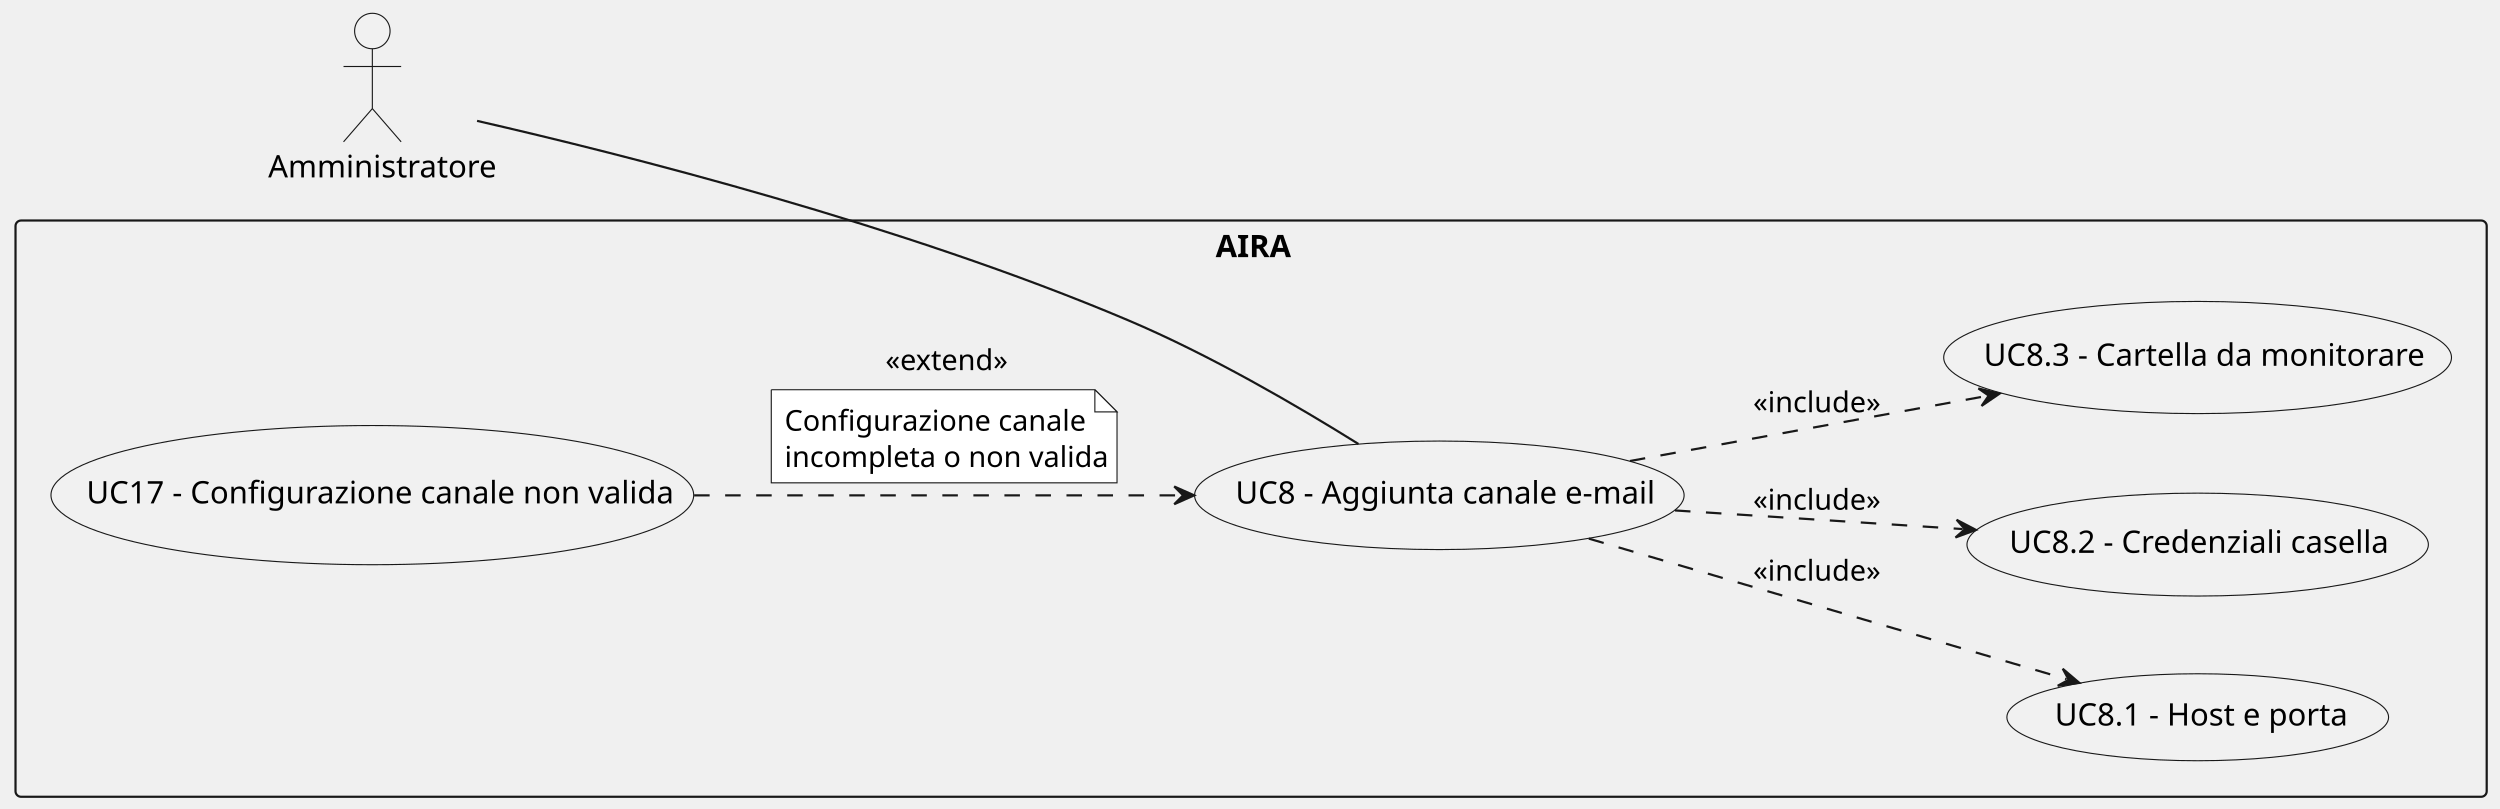
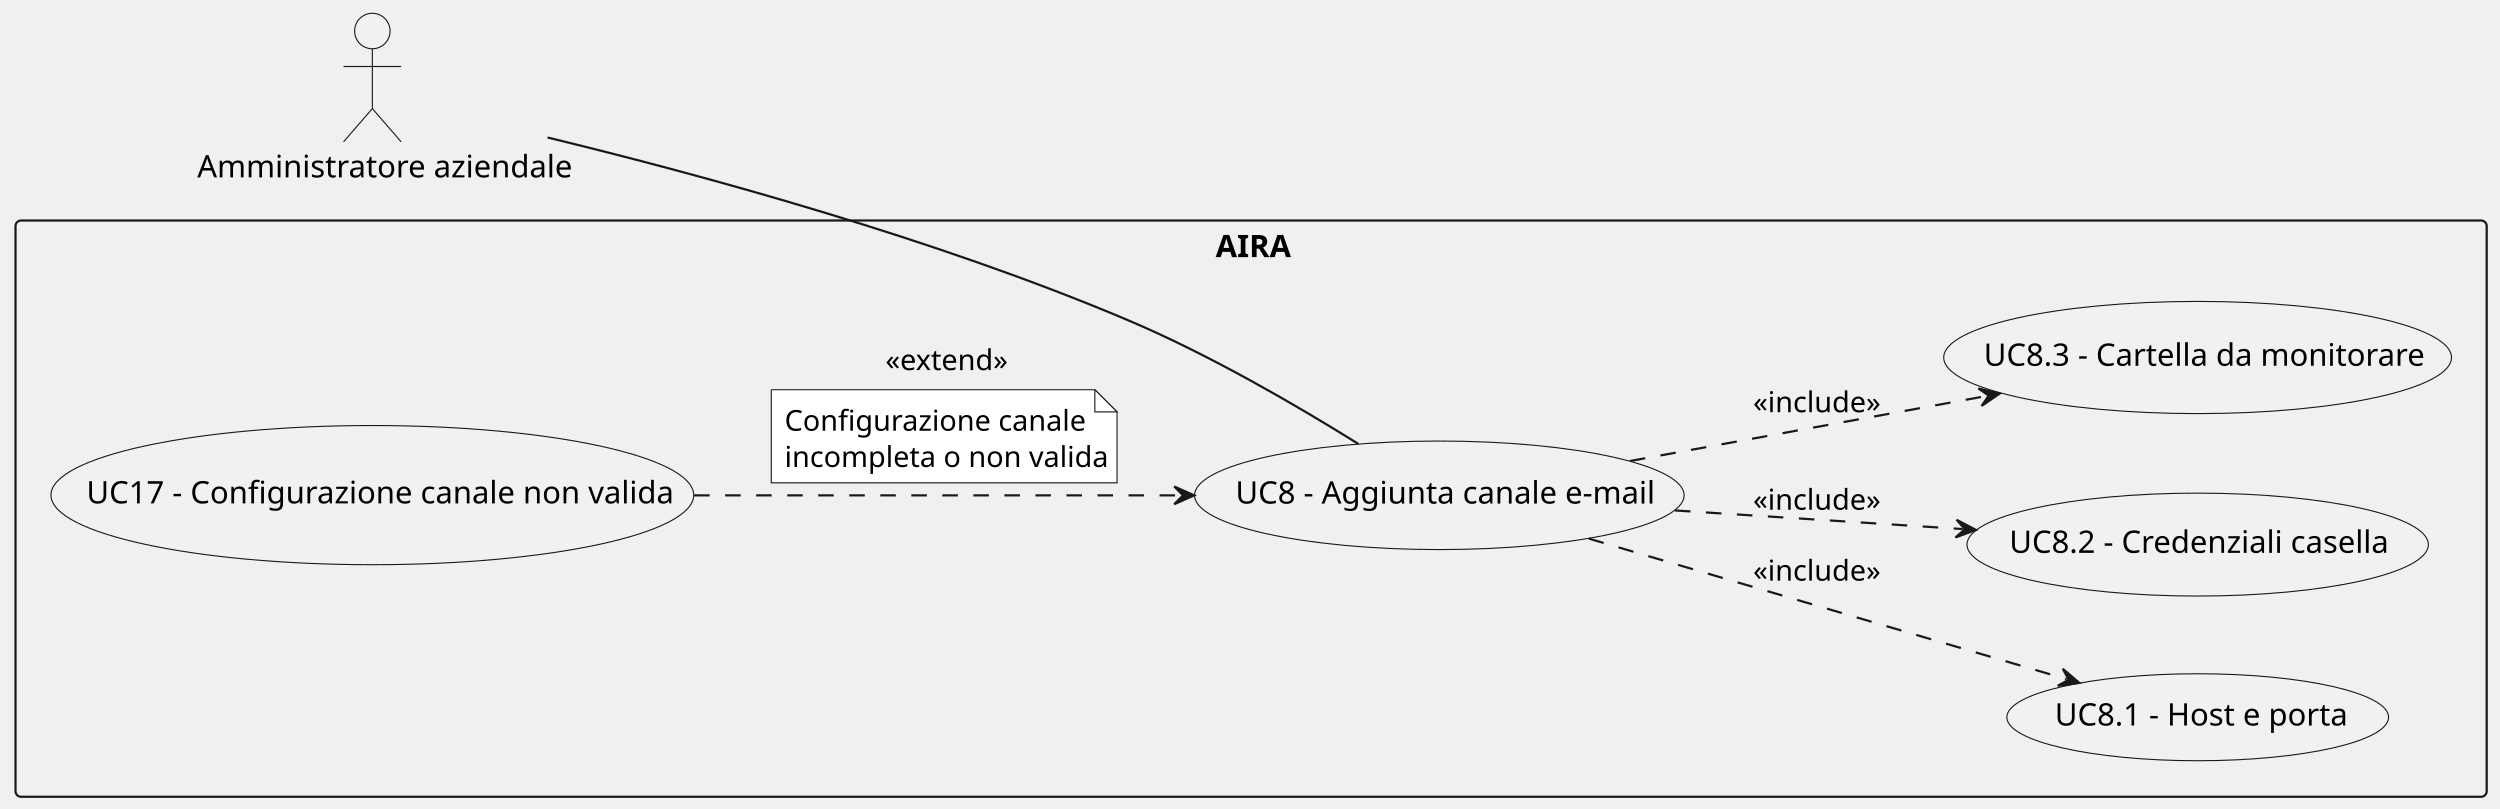
<svg xmlns="http://www.w3.org/2000/svg" contentStyleType="text/css" height="365px" preserveAspectRatio="none" style="width:1128px;height:365px;background:#FFFFFF;" version="1.1" viewBox="0 0 1128 365" width="1128px" zoomAndPan="magnify">
  <defs />
  <g>
    <g id="cluster_AIRA">
      <rect fill="none" height="260" rx="2.5" ry="2.5" style="stroke:#181818;stroke-width:1.0;" width="1115" x="7" y="99.5" />
      <text fill="#000000" font-family="sans-serif" font-size="14" font-weight="bold" lengthAdjust="spacing" textLength="32" x="548.5" y="116.033">AIRA</text>
    </g>
    <g id="elem_UC8">
      <ellipse cx="649.434" cy="223.487" fill="#F1F1F1" rx="110.434" ry="24.487" style="stroke:#181818;stroke-width:0.5;" />
      <text fill="#000000" font-family="sans-serif" font-size="14" lengthAdjust="spacing" textLength="184" x="557.434" y="227.215">UC8 - Aggiunta canale e-mail</text>
    </g>
    <g id="elem_UC81">
      <ellipse cx="991.616" cy="323.623" fill="#F1F1F1" rx="86.116" ry="19.623" style="stroke:#181818;stroke-width:0.5;" />
      <text fill="#000000" font-family="sans-serif" font-size="14" lengthAdjust="spacing" textLength="129" x="927.116" y="327.352">UC8.1 - Host e porta</text>
    </g>
    <g id="elem_UC82">
      <ellipse cx="991.589" cy="245.718" fill="#F1F1F1" rx="104.089" ry="23.218" style="stroke:#181818;stroke-width:0.5;" />
      <text fill="#000000" font-family="sans-serif" font-size="14" lengthAdjust="spacing" textLength="170" x="906.589" y="249.446">UC8.2 - Credenziali casella</text>
    </g>
    <g id="elem_UC83">
      <ellipse cx="991.554" cy="161.311" fill="#F1F1F1" rx="114.554" ry="25.311" style="stroke:#181818;stroke-width:0.5;" />
      <text fill="#000000" font-family="sans-serif" font-size="14" lengthAdjust="spacing" textLength="193" x="895.054" y="165.039">UC8.3 - Cartella da monitorare</text>
    </g>
    <g id="elem_UC17">
      <ellipse cx="167.997" cy="223.399" fill="#F1F1F1" rx="144.997" ry="31.399" style="stroke:#181818;stroke-width:0.5;" />
      <text fill="#000000" font-family="sans-serif" font-size="14" lengthAdjust="spacing" textLength="258" x="38.997" y="227.128">UC17 - Configurazione canale non valida</text>
    </g>
    <g id="elem_AM">
      <ellipse cx="168" cy="14" fill="#F1F1F1" rx="8" ry="8" style="stroke:#181818;stroke-width:0.5;" />
      <path d="M168,22 L168,49 M155,30 L181,30 M168,49 L155,64 M168,49 L181,64 " fill="none" style="stroke:#181818;stroke-width:0.5;" />
-       <text fill="#000000" font-family="sans-serif" font-size="14" lengthAdjust="spacing" textLength="94" x="121" y="80.033">Amministratore</text>
+       <text fill="#000000" font-family="sans-serif" font-size="14" lengthAdjust="spacing" textLength="158" x="89" y="80.033">Amministratore aziendale</text>
    </g>
    <g id="link_AM_UC8">
-       <path d="M215.25,54.54 C281.77,69.77 407.59,101.54 509,144.5 C545.9,160.13 585.43,183.17 612.95,200.34 " fill="none" id="AM-UC8" style="stroke:#181818;stroke-width:1.0;" />
+       <path d="M247.05,62.04 C317.12,79.05 422.03,107.66 509,144.5 C545.9,160.13 585.43,183.17 612.95,200.34 " fill="none" id="AM-UC8" style="stroke:#181818;stroke-width:1.0;" />
    </g>
    <g id="link_UC8_UC81">
      <path d="M716.86,243.02 C781.6,262.06 873.014,288.947 932.454,306.427 " fill="none" id="UC8-to-UC81" style="stroke:#181818;stroke-width:1.0;stroke-dasharray:7.0,7.0;" />
      <polygon fill="#181818" points="938.21,308.12,930.704,301.743,933.413,306.709,928.447,309.418,938.21,308.12" style="stroke:#181818;stroke-width:1.0;" />
      <text fill="#000000" font-family="sans-serif" font-size="13" lengthAdjust="spacing" textLength="55" x="791" y="261.995">«include»</text>
    </g>
    <g id="link_UC8_UC82">
      <path d="M755.75,230.31 C799.05,233.11 842.942,235.952 885.562,238.712 " fill="none" id="UC8-to-UC82" style="stroke:#181818;stroke-width:1.0;stroke-dasharray:7.0,7.0;" />
      <polygon fill="#181818" points="891.55,239.1,882.827,234.527,886.561,238.777,882.31,242.51,891.55,239.1" style="stroke:#181818;stroke-width:1.0;" />
      <text fill="#000000" font-family="sans-serif" font-size="13" lengthAdjust="spacing" textLength="55" x="791" y="229.995">«include»</text>
    </g>
    <g id="link_UC8_UC83">
      <path d="M735.42,208.01 C786.26,198.74 844.887,188.056 896.317,178.677 " fill="none" id="UC8-to-UC83" style="stroke:#181818;stroke-width:1.0;stroke-dasharray:7.0,7.0;" />
      <polygon fill="#181818" points="902.22,177.6,892.648,175.28,897.301,178.497,894.084,183.15,902.22,177.6" style="stroke:#181818;stroke-width:1.0;" />
      <text fill="#000000" font-family="sans-serif" font-size="13" lengthAdjust="spacing" textLength="55" x="791" y="185.995">«include»</text>
    </g>
    <g id="link_UC17_UC8">
      <path d="M313.19,223.5 C385.59,223.5 465.89,223.5 532.81,223.5 " fill="none" id="UC17-to-UC8" style="stroke:#181818;stroke-width:1.0;stroke-dasharray:7.0,7.0;" />
      <polygon fill="#181818" points="538.81,223.5,529.81,219.5,533.81,223.5,529.81,227.5,538.81,223.5" style="stroke:#181818;stroke-width:1.0;" />
      <text fill="#000000" font-family="sans-serif" font-size="13" lengthAdjust="spacing" textLength="53" x="399.5" y="166.995">«extend»</text>
      <path d="M348,175.852 L348,217.852 L504,217.852 L504,185.852 L494,175.852 L348,175.852 " fill="#FFFFFF" style="stroke:#181818;stroke-width:0.5;" />
      <path d="M494,175.852 L494,185.852 L504,185.852 L494,175.852 " fill="#FFFFFF" style="stroke:#181818;stroke-width:0.5;" />
      <text fill="#000000" font-family="sans-serif" font-size="13" lengthAdjust="spacing" textLength="127" x="354" y="194.347">Configurazione canale</text>
      <text fill="#000000" font-family="sans-serif" font-size="13" lengthAdjust="spacing" textLength="135" x="354" y="210.698">incompleta o non valida</text>
    </g>
  </g>
</svg>
